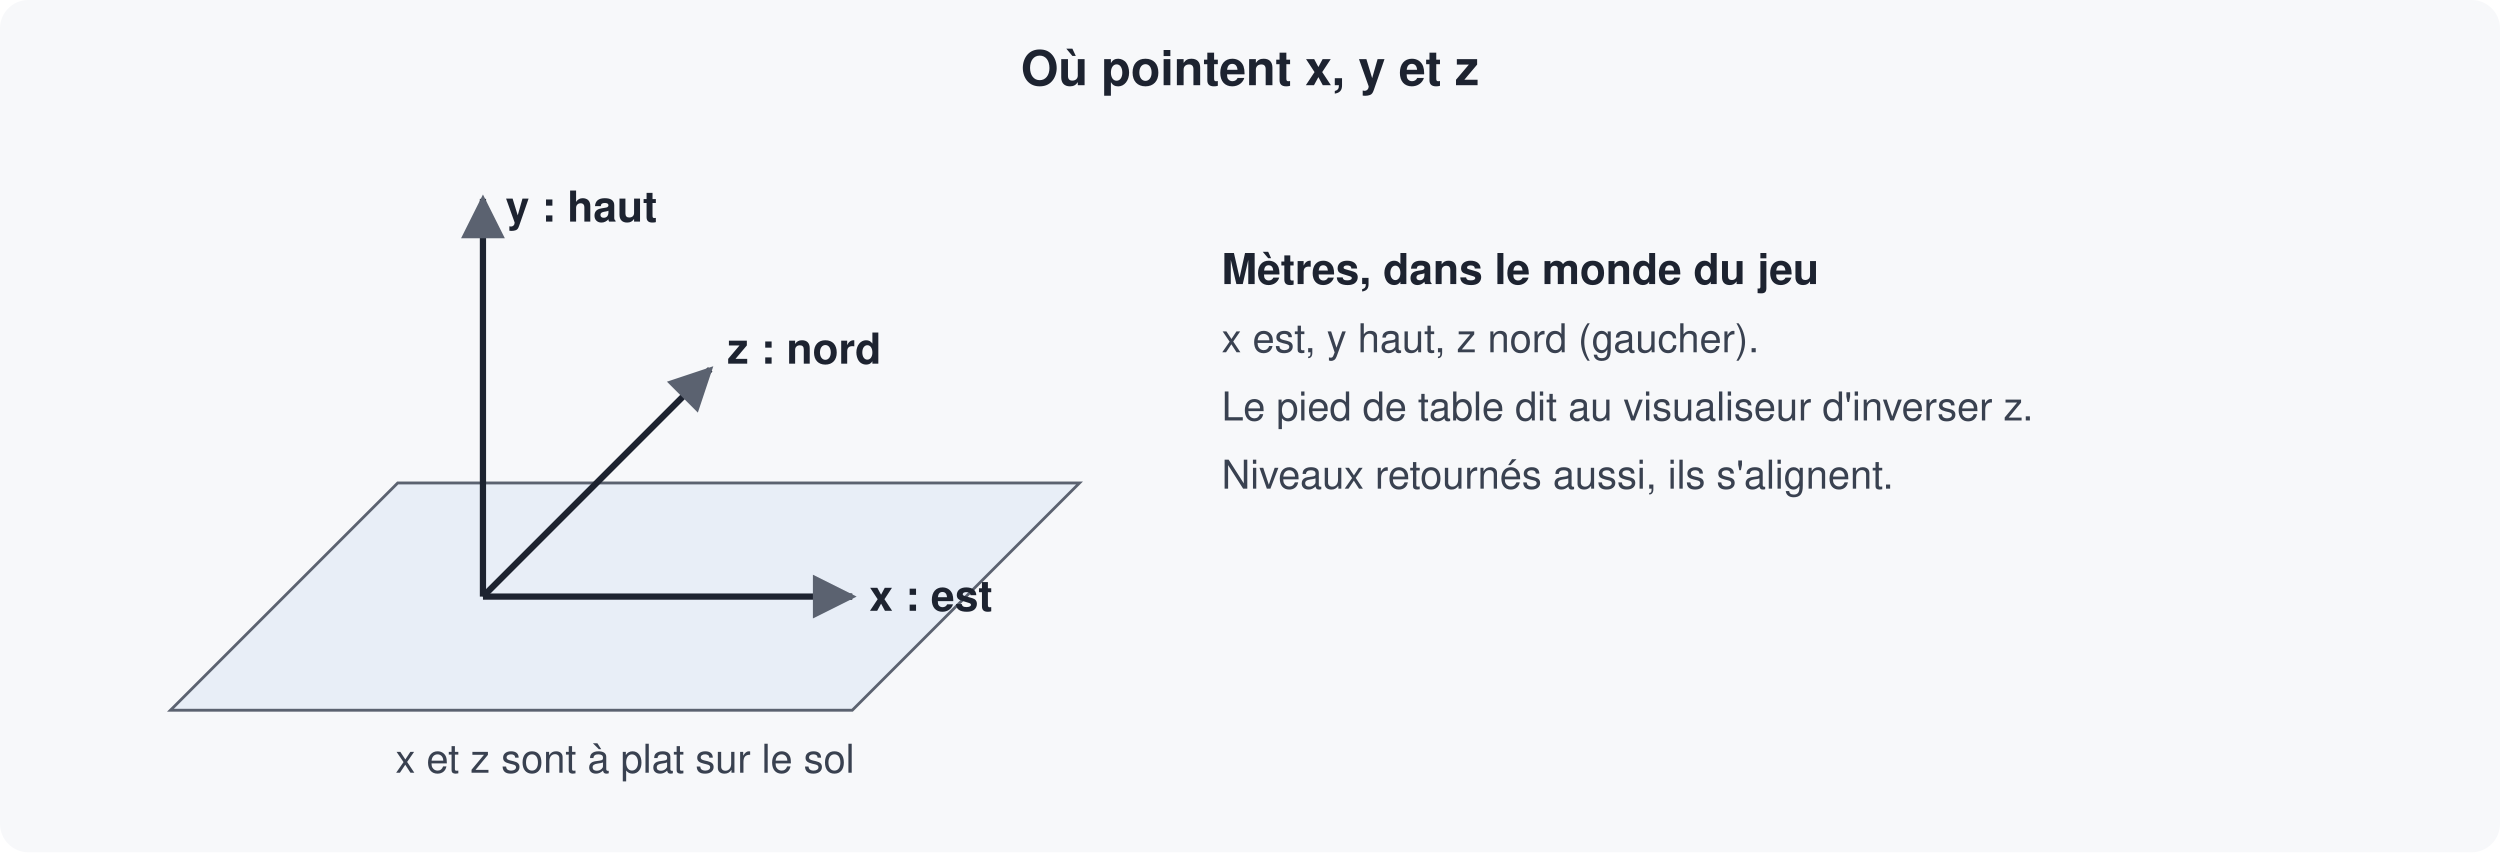
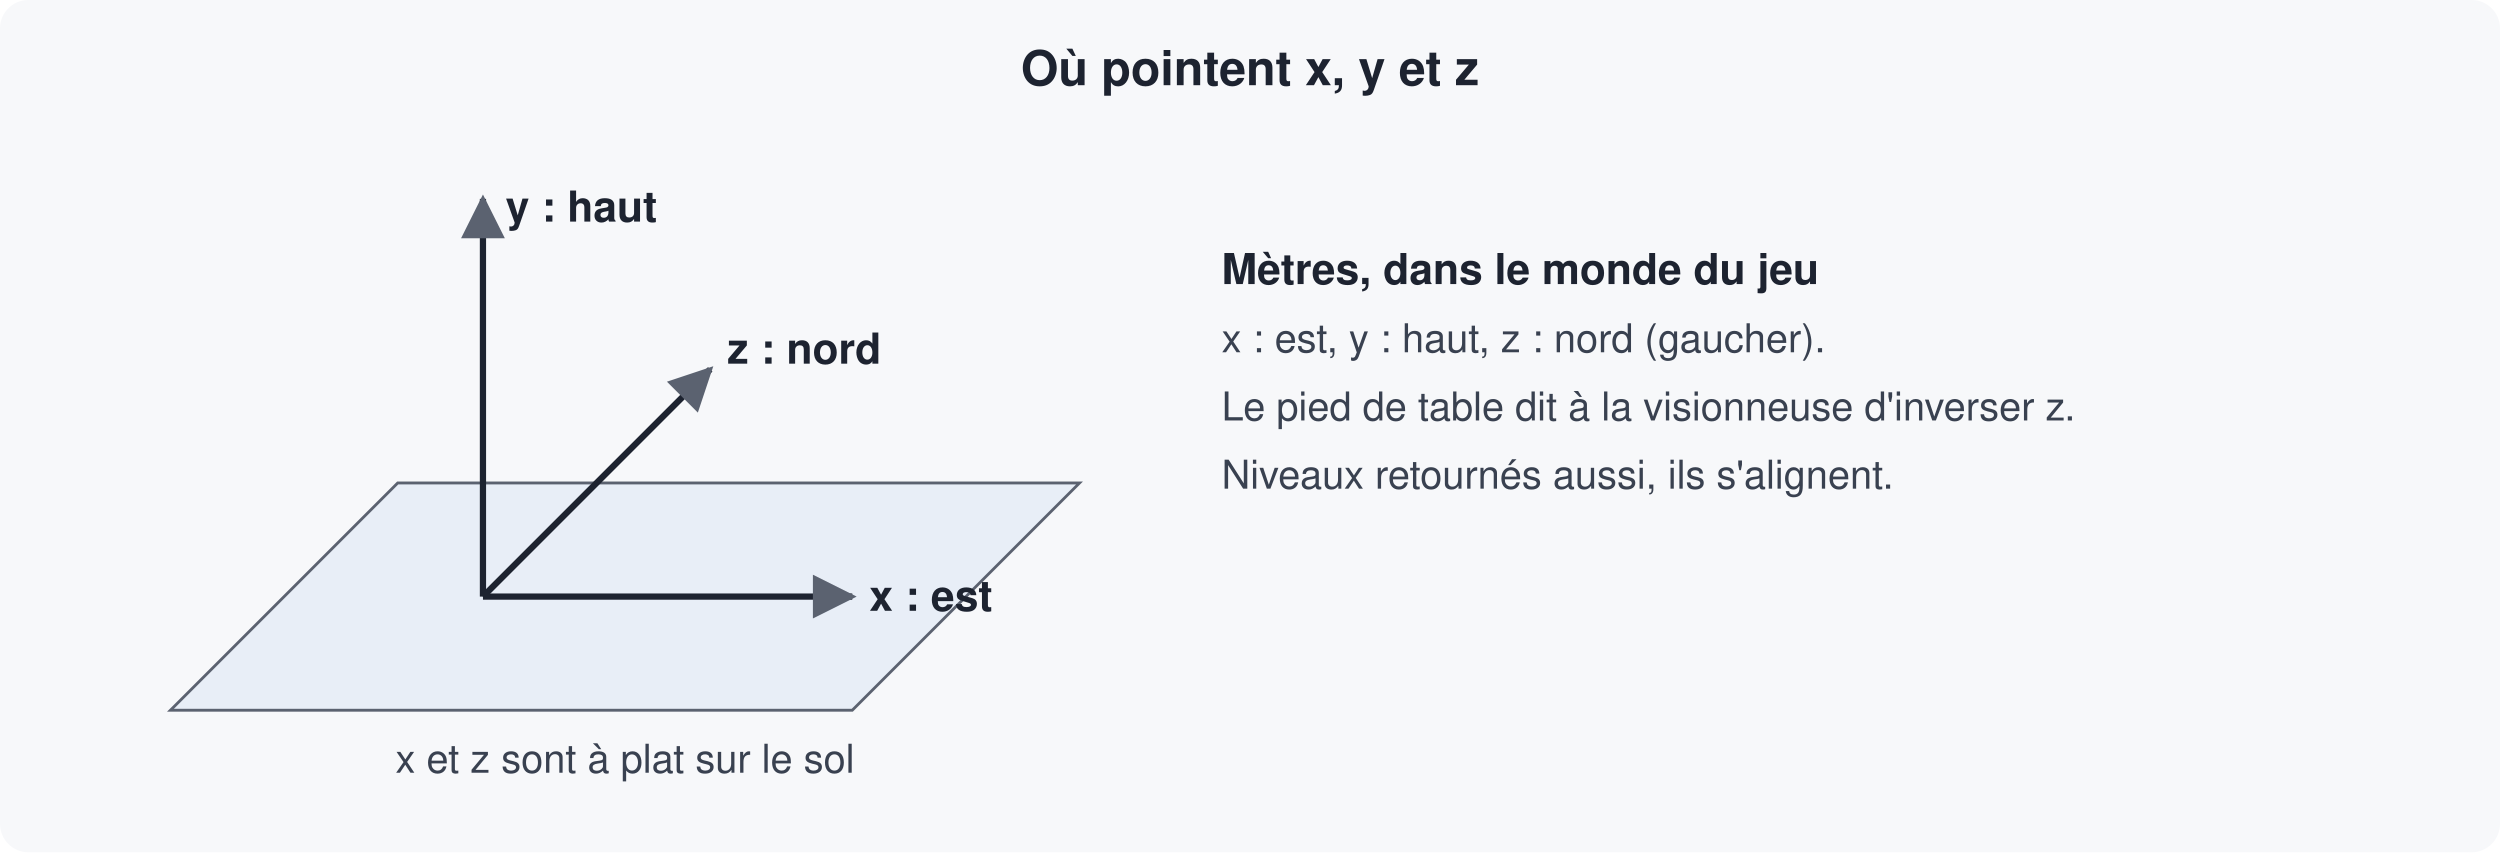
<svg xmlns="http://www.w3.org/2000/svg" width="880" height="300" viewBox="0 0 880 300" role="img" aria-label="Where x, y and z point">
  <defs>
    <marker id="a" viewBox="0 0 10 10" refX="9" refY="5" markerWidth="7" markerHeight="7" orient="auto">
      <path d="M0,0 L10,5 L0,10 z" fill="#5b6270" />
    </marker>
  </defs>
  <rect width="880" height="300" rx="10" fill="#f7f8fa" />
  <text x="440" y="30" font-family="Segoe UI,Helvetica,Arial,sans-serif" font-size="17" font-weight="600" text-anchor="middle" fill="#1d2330">Où pointent x, y et z</text>
  <polygon points="60,250 300,250 380,170 140,170" fill="#e8eef7" stroke="#5b6270" stroke-width="1" />
  <text x="220" y="272" font-family="Segoe UI,Helvetica,Arial,sans-serif" font-size="14" text-anchor="middle" fill="#394150">x et z sont à plat sur le sol</text>
  <line x1="170" y1="210" x2="300" y2="210" stroke="#1d2330" stroke-width="2.2" marker-end="url(#a)" />
  <text x="306" y="215" font-family="Segoe UI,Helvetica,Arial,sans-serif" font-size="15" font-weight="600" text-anchor="start" fill="#1d2330">x : est</text>
  <line x1="170" y1="210" x2="170" y2="70" stroke="#1d2330" stroke-width="2.2" marker-end="url(#a)" />
  <text x="178" y="78" font-family="Segoe UI,Helvetica,Arial,sans-serif" font-size="15" font-weight="600" text-anchor="start" fill="#1d2330">y : haut</text>
  <line x1="170" y1="210" x2="250" y2="130" stroke="#1d2330" stroke-width="2.2" marker-end="url(#a)" />
  <text x="256" y="128" font-family="Segoe UI,Helvetica,Arial,sans-serif" font-size="15" font-weight="600" text-anchor="start" fill="#1d2330">z : nord</text>
  <text x="430" y="100" font-family="Segoe UI,Helvetica,Arial,sans-serif" font-size="15" font-weight="600" text-anchor="start" fill="#1d2330">Mètres, dans le monde du jeu</text>
-   <text x="430" y="124" font-family="Segoe UI,Helvetica,Arial,sans-serif" font-size="14" text-anchor="start" fill="#394150">x est, y haut, z nord (gaucher).</text>
-   <text x="430" y="148" font-family="Segoe UI,Helvetica,Arial,sans-serif" font-size="14" text-anchor="start" fill="#394150">Le pied de table dit au visualiseur d'inverser z.</text>
+   <text x="430" y="124" font-family="Segoe UI,Helvetica,Arial,sans-serif" font-size="14" text-anchor="start" fill="#394150">x : est, y : haut, z : nord (gaucher).</text>
+   <text x="430" y="148" font-family="Segoe UI,Helvetica,Arial,sans-serif" font-size="14" text-anchor="start" fill="#394150">Le pied de table dit à la visionneuse d'inverser z.</text>
  <text x="430" y="172" font-family="Segoe UI,Helvetica,Arial,sans-serif" font-size="14" text-anchor="start" fill="#394150">Niveaux retournés aussi, ils s'alignent.</text>
</svg>
